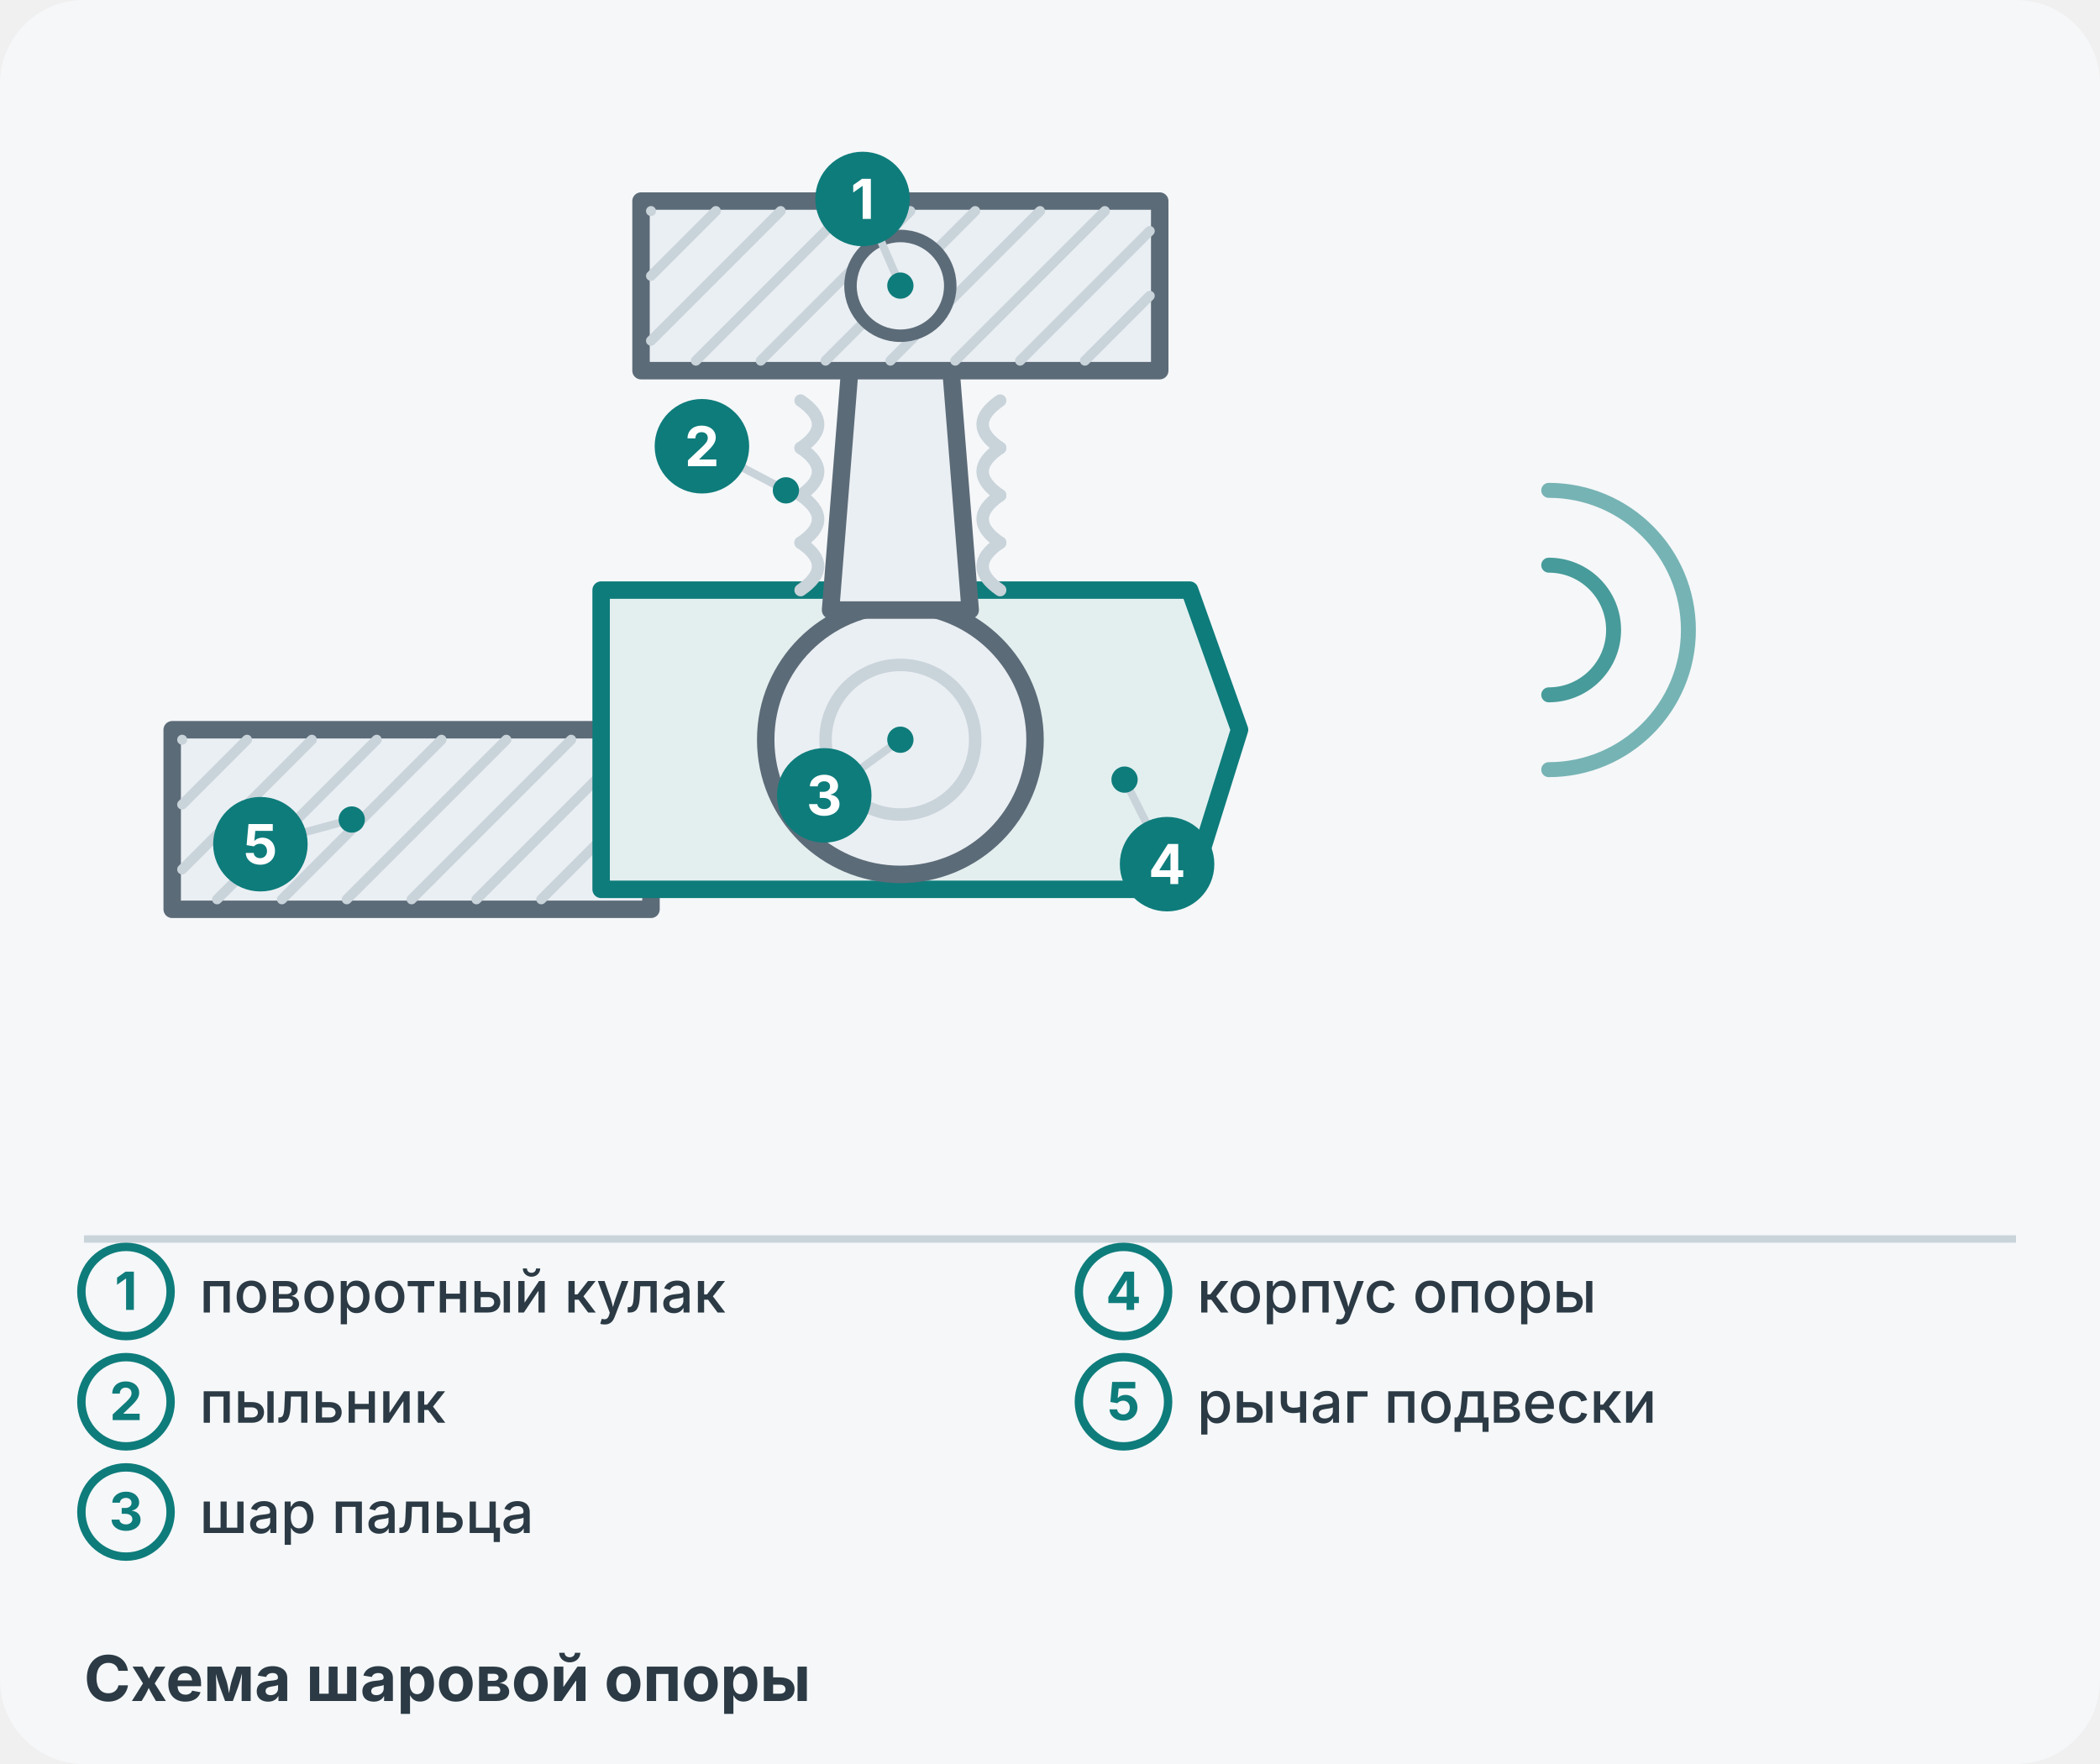
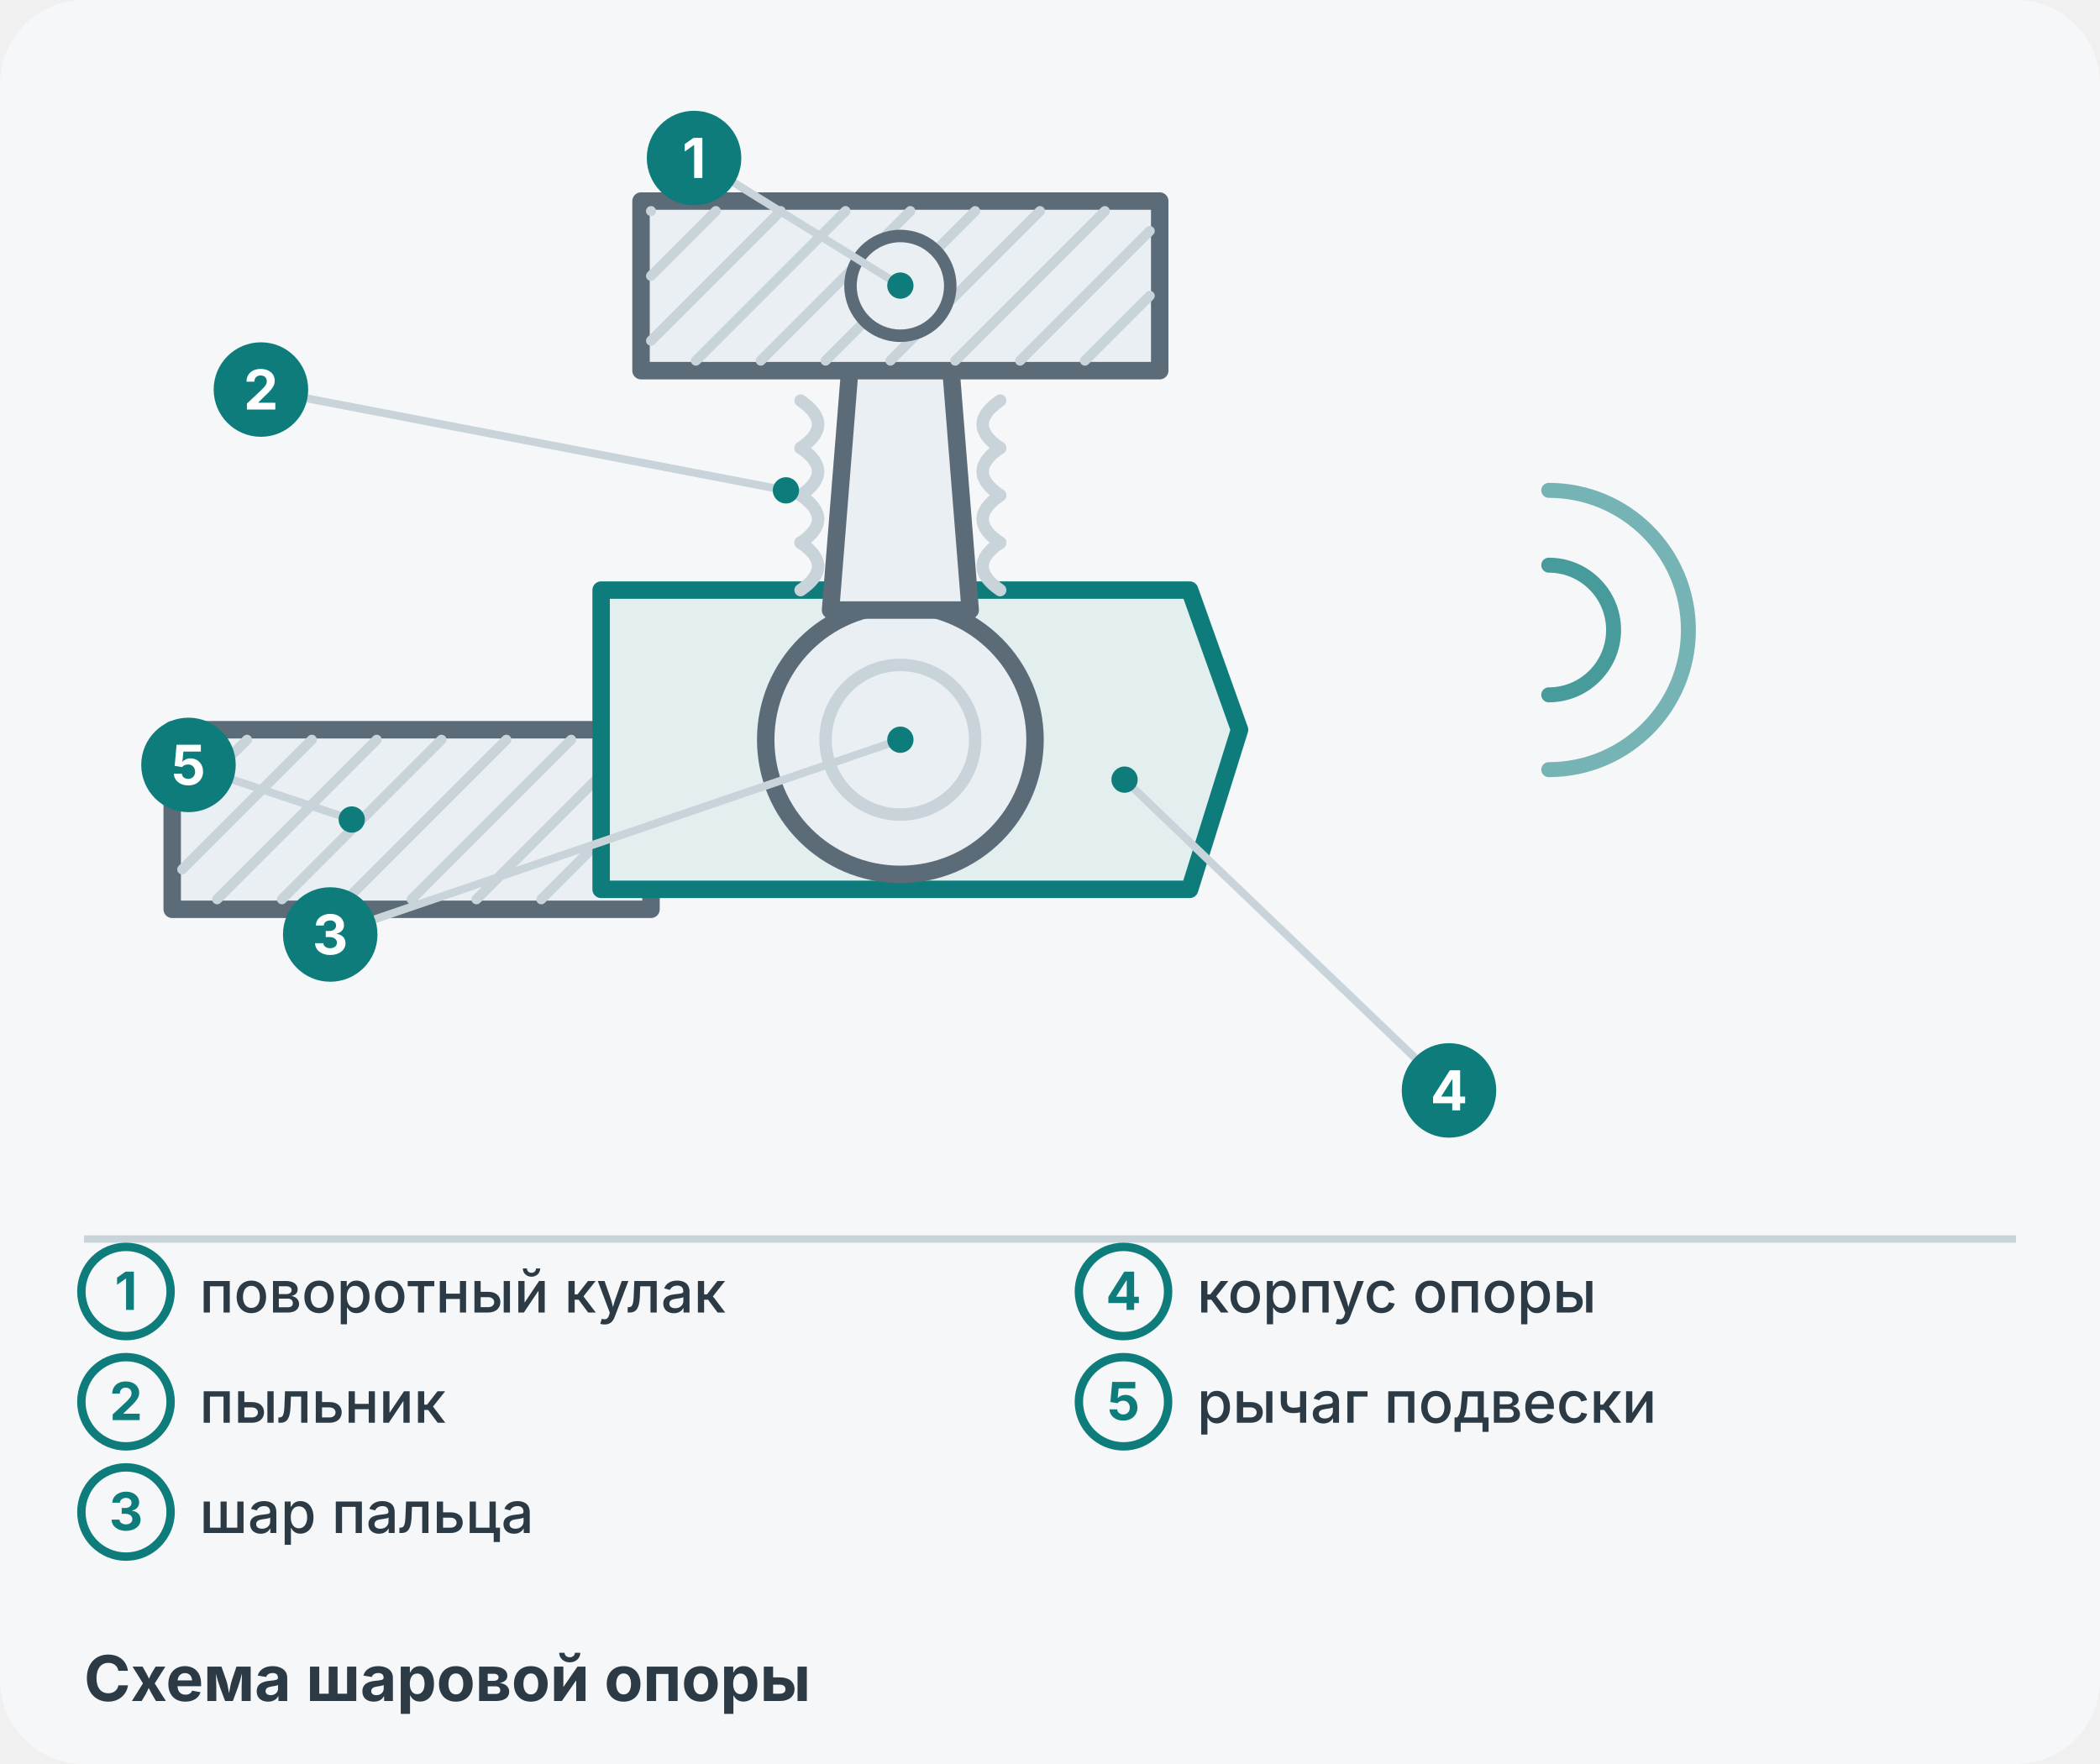
<svg xmlns="http://www.w3.org/2000/svg" viewBox="0 0 400 336" role="img" aria-label="Схема шаровой опоры">
  <rect width="400" height="336" rx="16" fill="#F5F7F9" />
  <g transform="translate(10,6) scale(0.95)">
    <g fill="none" stroke-linecap="round" stroke-linejoin="round">
      <path d="M 24.0 140.0 L 120.0 140.0 L 120.0 176.0 L 24.0 176.0 Z" stroke="#5C6B78" stroke-width="3.5" fill="#EAEFF3" />
      <path d="M 26.0 142.0 L 26.0 142.0" stroke="#C9D3DA" stroke-width="2" />
      <path d="M 39.0 142.0 L 26.0 155.0" stroke="#C9D3DA" stroke-width="2" />
      <path d="M 52.0 142.0 L 26.0 168.0" stroke="#C9D3DA" stroke-width="2" />
      <path d="M 65.0 142.0 L 33.0 174.0" stroke="#C9D3DA" stroke-width="2" />
      <path d="M 78.0 142.0 L 46.0 174.0" stroke="#C9D3DA" stroke-width="2" />
      <path d="M 91.0 142.0 L 59.0 174.0" stroke="#C9D3DA" stroke-width="2" />
      <path d="M 104.0 142.0 L 72.0 174.0" stroke="#C9D3DA" stroke-width="2" />
      <path d="M 117.0 142.0 L 85.0 174.0" stroke="#C9D3DA" stroke-width="2" />
      <path d="M 118.0 154.0 L 98.0 174.0" stroke="#C9D3DA" stroke-width="2" />
      <path d="M 110.0 112.0 L 228.0 112.0 L 238.0 140.0 L 228.0 172.0 L 110.0 172.0 Z" stroke="#0E7C7B" stroke-width="3.5" fill="#E3EFEF" />
      <circle cx="170.0" cy="142.0" r="27.0" stroke="#5C6B78" stroke-width="3.5" fill="#EAEFF3" />
      <circle cx="170.0" cy="142.0" r="15.0" stroke="#C9D3DA" stroke-width="2.5" fill="none" />
      <path d="M 156.0 116.0 L 184.0 116.0 L 180.0 66.0 L 160.0 66.0 Z" stroke="#5C6B78" stroke-width="3.5" fill="#EAEFF3" />
      <path d="M 150.0 112.0 Q 157.0 107.2 150.0 102.5" stroke="#C9D3DA" stroke-width="2.5" fill="none" />
      <path d="M 150.0 102.5 Q 157.0 97.8 150.0 93.0" stroke="#C9D3DA" stroke-width="2.5" fill="none" />
      <path d="M 150.0 93.0 Q 157.0 88.2 150.0 83.5" stroke="#C9D3DA" stroke-width="2.5" fill="none" />
      <path d="M 150.0 83.5 Q 157.0 78.8 150.0 74.0" stroke="#C9D3DA" stroke-width="2.5" fill="none" />
      <path d="M 190.0 112.0 Q 183.0 107.2 190.0 102.5" stroke="#C9D3DA" stroke-width="2.5" fill="none" />
      <path d="M 190.0 102.5 Q 183.0 97.8 190.0 93.0" stroke="#C9D3DA" stroke-width="2.5" fill="none" />
      <path d="M 190.0 93.0 Q 183.0 88.2 190.0 83.5" stroke="#C9D3DA" stroke-width="2.5" fill="none" />
      <path d="M 190.0 83.5 Q 183.0 78.8 190.0 74.0" stroke="#C9D3DA" stroke-width="2.5" fill="none" />
      <path d="M 118.0 34.0 L 222.0 34.0 L 222.0 68.0 L 118.0 68.0 Z" stroke="#5C6B78" stroke-width="3.5" fill="#EAEFF3" />
      <path d="M 120.0 36.0 L 120.0 36.0" stroke="#C9D3DA" stroke-width="2" />
      <path d="M 133.0 36.0 L 120.0 49.0" stroke="#C9D3DA" stroke-width="2" />
      <path d="M 146.0 36.0 L 120.0 62.0" stroke="#C9D3DA" stroke-width="2" />
      <path d="M 159.0 36.0 L 129.0 66.0" stroke="#C9D3DA" stroke-width="2" />
      <path d="M 172.0 36.0 L 142.0 66.0" stroke="#C9D3DA" stroke-width="2" />
      <path d="M 185.0 36.0 L 155.0 66.0" stroke="#C9D3DA" stroke-width="2" />
      <path d="M 198.0 36.0 L 168.0 66.0" stroke="#C9D3DA" stroke-width="2" />
      <path d="M 211.0 36.0 L 181.0 66.0" stroke="#C9D3DA" stroke-width="2" />
      <path d="M 220.0 40.0 L 194.0 66.0" stroke="#C9D3DA" stroke-width="2" />
      <path d="M 220.0 53.0 L 207.0 66.0" stroke="#C9D3DA" stroke-width="2" />
      <circle cx="170.0" cy="51.0" r="10.0" stroke="#5C6B78" stroke-width="2.5" fill="#EAEFF3" />
      <path d="M 300 107 A 13 13 0 0 1 300 133" stroke="#0E7C7B" stroke-width="3" opacity="0.75" />
      <path d="M 300 92 A 28 28 0 0 1 300 148" stroke="#0E7C7B" stroke-width="3" opacity="0.55" />
    </g>
  </g>
  <path d="M 16 236 L 384 236" stroke="#C9D3DA" stroke-width="1.4" fill="none" />
  <g fill="none" stroke-linecap="round" stroke-linejoin="round">
-     <path d="M 171.5 54.4 L 164.3 37.9" stroke="#C9D3DA" stroke-width="1.5" fill="none" />
+     <path d="M 171.5 54.4 L 132.2 30.1" stroke="#C9D3DA" stroke-width="1.5" fill="none" />
    <circle cx="171.5" cy="54.4" r="2.5" fill="#0E7C7B" />
-     <circle cx="164.3" cy="37.9" r="9" fill="#0E7C7B" />
-     <text x="164.3" y="41.7" font-family="Manrope, Inter, system-ui, -apple-system, Segoe UI, sans-serif" font-size="10.5" font-weight="700" fill="#FFFFFF" text-anchor="middle">1</text>
-     <path d="M 149.7 93.4 L 133.7 85.0" stroke="#C9D3DA" stroke-width="1.5" fill="none" />
+     <circle cx="132.2" cy="30.1" r="9" fill="#0E7C7B" />
+     <text x="132.2" y="33.9" font-family="Manrope, Inter, system-ui, -apple-system, Segoe UI, sans-serif" font-size="10.5" font-weight="700" fill="#FFFFFF" text-anchor="middle">1</text>
+     <path d="M 149.7 93.4 L 49.7 74.2" stroke="#C9D3DA" stroke-width="1.5" fill="none" />
    <circle cx="149.7" cy="93.4" r="2.5" fill="#0E7C7B" />
-     <circle cx="133.7" cy="85.0" r="9" fill="#0E7C7B" />
-     <text x="133.7" y="88.8" font-family="Manrope, Inter, system-ui, -apple-system, Segoe UI, sans-serif" font-size="10.5" font-weight="700" fill="#FFFFFF" text-anchor="middle">2</text>
-     <path d="M 171.5 140.9 L 157.0 151.5" stroke="#C9D3DA" stroke-width="1.5" fill="none" />
+     <circle cx="49.7" cy="74.2" r="9" fill="#0E7C7B" />
+     <text x="49.7" y="78.0" font-family="Manrope, Inter, system-ui, -apple-system, Segoe UI, sans-serif" font-size="10.5" font-weight="700" fill="#FFFFFF" text-anchor="middle">2</text>
+     <path d="M 171.5 140.9 L 62.9 178.0" stroke="#C9D3DA" stroke-width="1.5" fill="none" />
    <circle cx="171.5" cy="140.9" r="2.5" fill="#0E7C7B" />
-     <circle cx="157.0" cy="151.5" r="9" fill="#0E7C7B" />
-     <text x="157.0" y="155.3" font-family="Manrope, Inter, system-ui, -apple-system, Segoe UI, sans-serif" font-size="10.5" font-weight="700" fill="#FFFFFF" text-anchor="middle">3</text>
-     <path d="M 214.2 148.5 L 222.3 164.6" stroke="#C9D3DA" stroke-width="1.5" fill="none" />
+     <circle cx="62.9" cy="178.0" r="9" fill="#0E7C7B" />
+     <text x="62.9" y="181.8" font-family="Manrope, Inter, system-ui, -apple-system, Segoe UI, sans-serif" font-size="10.5" font-weight="700" fill="#FFFFFF" text-anchor="middle">3</text>
+     <path d="M 214.2 148.5 L 276.0 207.7" stroke="#C9D3DA" stroke-width="1.5" fill="none" />
    <circle cx="214.2" cy="148.5" r="2.5" fill="#0E7C7B" />
-     <circle cx="222.3" cy="164.6" r="9" fill="#0E7C7B" />
-     <text x="222.3" y="168.4" font-family="Manrope, Inter, system-ui, -apple-system, Segoe UI, sans-serif" font-size="10.5" font-weight="700" fill="#FFFFFF" text-anchor="middle">4</text>
-     <path d="M 67.0 156.1 L 49.6 160.8" stroke="#C9D3DA" stroke-width="1.5" fill="none" />
+     <circle cx="276.0" cy="207.7" r="9" fill="#0E7C7B" />
+     <text x="276.0" y="211.5" font-family="Manrope, Inter, system-ui, -apple-system, Segoe UI, sans-serif" font-size="10.5" font-weight="700" fill="#FFFFFF" text-anchor="middle">4</text>
+     <path d="M 67.0 156.1 L 35.9 145.7" stroke="#C9D3DA" stroke-width="1.5" fill="none" />
    <circle cx="67.0" cy="156.1" r="2.5" fill="#0E7C7B" />
-     <circle cx="49.6" cy="160.8" r="9" fill="#0E7C7B" />
-     <text x="49.6" y="164.6" font-family="Manrope, Inter, system-ui, -apple-system, Segoe UI, sans-serif" font-size="10.5" font-weight="700" fill="#FFFFFF" text-anchor="middle">5</text>
+     <circle cx="35.9" cy="145.7" r="9" fill="#0E7C7B" />
+     <text x="35.9" y="149.5" font-family="Manrope, Inter, system-ui, -apple-system, Segoe UI, sans-serif" font-size="10.5" font-weight="700" fill="#FFFFFF" text-anchor="middle">5</text>
    <circle cx="24.0" cy="246.0" r="8.5" fill="#F5F7F9" stroke="#0E7C7B" stroke-width="1.6" />
    <text x="24.0" y="249.5" font-family="Manrope, Inter, system-ui, -apple-system, Segoe UI, sans-serif" font-size="10" font-weight="700" fill="#0E7C7B" text-anchor="middle">1</text>
    <text x="38.0" y="250.0" font-family="Manrope, Inter, system-ui, -apple-system, Segoe UI, sans-serif" font-size="11" font-weight="500" fill="#2B3A44" text-anchor="start">поворотный кулак</text>
    <circle cx="24.0" cy="267.0" r="8.5" fill="#F5F7F9" stroke="#0E7C7B" stroke-width="1.6" />
    <text x="24.0" y="270.5" font-family="Manrope, Inter, system-ui, -apple-system, Segoe UI, sans-serif" font-size="10" font-weight="700" fill="#0E7C7B" text-anchor="middle">2</text>
    <text x="38.0" y="271.0" font-family="Manrope, Inter, system-ui, -apple-system, Segoe UI, sans-serif" font-size="11" font-weight="500" fill="#2B3A44" text-anchor="start">пыльник</text>
    <circle cx="24.0" cy="288.0" r="8.5" fill="#F5F7F9" stroke="#0E7C7B" stroke-width="1.6" />
    <text x="24.0" y="291.5" font-family="Manrope, Inter, system-ui, -apple-system, Segoe UI, sans-serif" font-size="10" font-weight="700" fill="#0E7C7B" text-anchor="middle">3</text>
    <text x="38.0" y="292.0" font-family="Manrope, Inter, system-ui, -apple-system, Segoe UI, sans-serif" font-size="11" font-weight="500" fill="#2B3A44" text-anchor="start">шар пальца</text>
    <circle cx="214.0" cy="246.0" r="8.5" fill="#F5F7F9" stroke="#0E7C7B" stroke-width="1.6" />
    <text x="214.0" y="249.5" font-family="Manrope, Inter, system-ui, -apple-system, Segoe UI, sans-serif" font-size="10" font-weight="700" fill="#0E7C7B" text-anchor="middle">4</text>
    <text x="228.0" y="250.0" font-family="Manrope, Inter, system-ui, -apple-system, Segoe UI, sans-serif" font-size="11" font-weight="500" fill="#2B3A44" text-anchor="start">корпус опоры</text>
    <circle cx="214.0" cy="267.0" r="8.5" fill="#F5F7F9" stroke="#0E7C7B" stroke-width="1.6" />
    <text x="214.0" y="270.5" font-family="Manrope, Inter, system-ui, -apple-system, Segoe UI, sans-serif" font-size="10" font-weight="700" fill="#0E7C7B" text-anchor="middle">5</text>
    <text x="228.0" y="271.0" font-family="Manrope, Inter, system-ui, -apple-system, Segoe UI, sans-serif" font-size="11" font-weight="500" fill="#2B3A44" text-anchor="start">рычаг подвески</text>
  </g>
  <text x="16.0" y="324.0" font-family="Manrope, Inter, system-ui, -apple-system, Segoe UI, sans-serif" font-size="12" font-weight="700" fill="#2B3A44" text-anchor="start">Схема шаровой опоры</text>
</svg>
